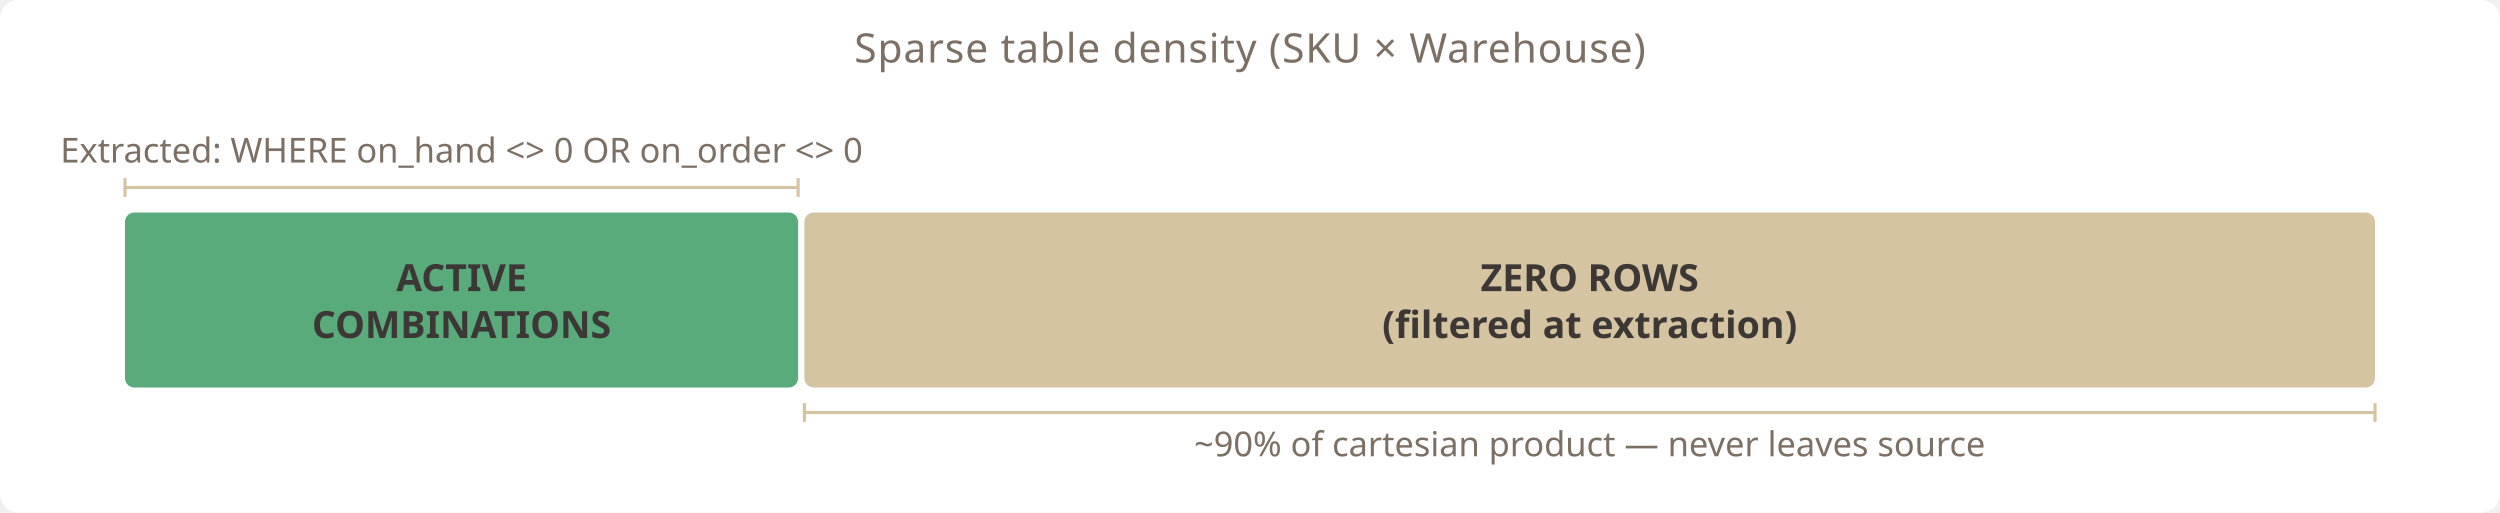
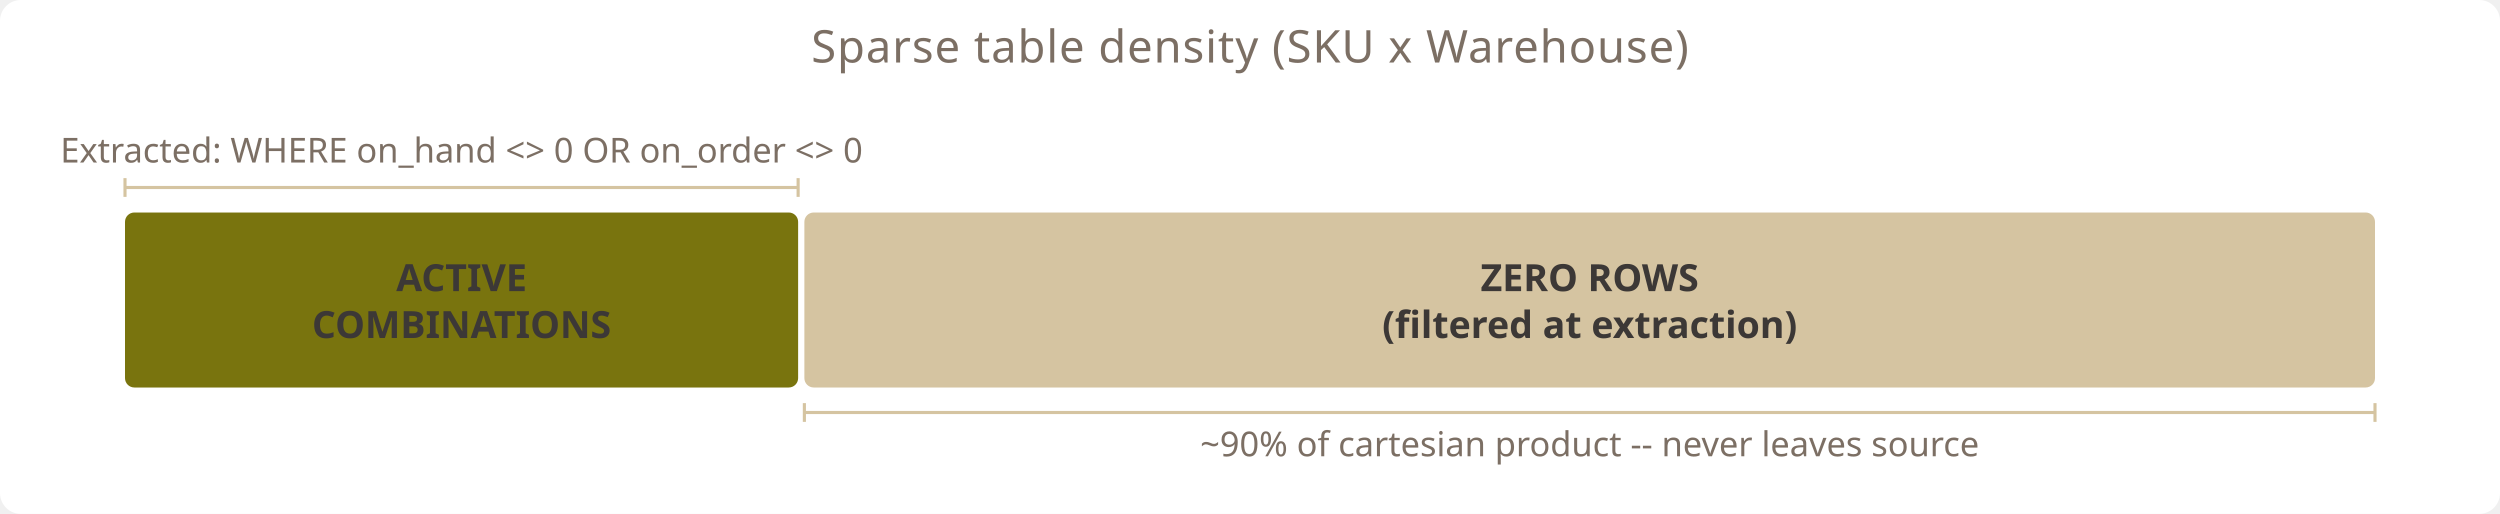
- <svg xmlns="http://www.w3.org/2000/svg" width="800" height="164" viewBox="0 0 800 164">
-   <rect x="0" y="0" width="800" height="164" fill="#ffffff" rx="6" />
-   <text x="400" y="20" text-anchor="middle" fill="#7c6f64" font-family="'Segoe UI', system-ui, sans-serif" font-size="13" letter-spacing="0.3">Sparse table density (SKU × Warehouse)</text>
-   <rect x="40" y="68" width="215.4" height="56" fill="#5aab7b" rx="3" />
-   <text x="147.7" y="88.5" text-anchor="middle" dominant-baseline="central" fill="#3c3836" font-family="'Segoe UI', system-ui, sans-serif" font-size="12" font-weight="600">ACTIVE</text>
-   <text x="147.7" y="103.5" text-anchor="middle" dominant-baseline="central" fill="#3c3836" font-family="'Segoe UI', system-ui, sans-serif" font-size="12" font-weight="600">COMBINATIONS</text>
-   <rect x="257.4" y="68" width="502.6" height="56" fill="#d5c4a1" rx="3" />
-   <text x="508.7" y="88.5" text-anchor="middle" dominant-baseline="central" fill="#3c3836" font-family="'Segoe UI', system-ui, sans-serif" font-size="12" font-weight="600">ZERO ROWS</text>
-   <text x="508.7" y="103.5" text-anchor="middle" dominant-baseline="central" fill="#3c3836" font-family="'Segoe UI', system-ui, sans-serif" font-size="12" font-weight="600">(filtered at extraction)</text>
-   <line x1="40" y1="60" x2="255.4" y2="60" stroke="#d5c4a1" stroke-width="1" />
-   <line x1="40" y1="57" x2="40" y2="63" stroke="#d5c4a1" stroke-width="1" />
-   <line x1="255.4" y1="57" x2="255.4" y2="63" stroke="#d5c4a1" stroke-width="1" />
-   <text x="147.7" y="52" text-anchor="middle" fill="#7c6f64" font-family="'Segoe UI', system-ui, sans-serif" font-size="11">Extracted: WHERE on_hand &lt;&gt; 0 OR on_order &lt;&gt; 0</text>
-   <line x1="257.4" y1="132" x2="760" y2="132" stroke="#d5c4a1" stroke-width="1" />
-   <line x1="257.4" y1="129" x2="257.4" y2="135" stroke="#d5c4a1" stroke-width="1" />
-   <line x1="760" y1="129" x2="760" y2="135" stroke="#d5c4a1" stroke-width="1" />
-   <text x="508.7" y="146" text-anchor="middle" fill="#7c6f64" font-family="'Segoe UI', system-ui, sans-serif" font-size="11">~90% of cartesian product — never leaves source</text>
+ <svg xmlns="http://www.w3.org/2000/svg" width="720" height="148" viewBox="0 0 720 148">
+   <rect x="0" y="0" width="720" height="148" fill="#ffffff" rx="6" />
+   <text x="360" y="18" text-anchor="middle" fill="#7c6f64" font-family="'Segoe UI', system-ui, sans-serif" font-size="13" letter-spacing="0.3">Sparse table density (SKU x Warehouse)</text>
+   <g transform="scale(0.9)">
+     <rect x="40" y="68" width="215.4" height="56" fill="#79740e" rx="3" />
+     <text x="147.7" y="88.5" text-anchor="middle" dominant-baseline="central" fill="#3c3836" font-family="'Segoe UI', system-ui, sans-serif" font-size="12" font-weight="600">ACTIVE</text>
+     <text x="147.7" y="103.5" text-anchor="middle" dominant-baseline="central" fill="#3c3836" font-family="'Segoe UI', system-ui, sans-serif" font-size="12" font-weight="600">COMBINATIONS</text>
+     <rect x="257.4" y="68" width="502.6" height="56" fill="#d5c4a1" rx="3" />
+     <text x="508.7" y="88.5" text-anchor="middle" dominant-baseline="central" fill="#3c3836" font-family="'Segoe UI', system-ui, sans-serif" font-size="12" font-weight="600">ZERO ROWS</text>
+     <text x="508.7" y="103.5" text-anchor="middle" dominant-baseline="central" fill="#3c3836" font-family="'Segoe UI', system-ui, sans-serif" font-size="12" font-weight="600">(filtered at extraction)</text>
+     <line x1="40" y1="60" x2="255.4" y2="60" stroke="#d5c4a1" stroke-width="1" />
+     <line x1="40" y1="57" x2="40" y2="63" stroke="#d5c4a1" stroke-width="1" />
+     <line x1="255.4" y1="57" x2="255.4" y2="63" stroke="#d5c4a1" stroke-width="1" />
+     <text x="147.7" y="52" text-anchor="middle" fill="#7c6f64" font-family="'Segoe UI', system-ui, sans-serif" font-size="11">Extracted: WHERE on_hand &lt;&gt; 0 OR on_order &lt;&gt; 0</text>
+     <line x1="257.4" y1="132" x2="760" y2="132" stroke="#d5c4a1" stroke-width="1" />
+     <line x1="257.4" y1="129" x2="257.4" y2="135" stroke="#d5c4a1" stroke-width="1" />
+     <line x1="760" y1="129" x2="760" y2="135" stroke="#d5c4a1" stroke-width="1" />
+     <text x="508.7" y="146" text-anchor="middle" fill="#7c6f64" font-family="'Segoe UI', system-ui, sans-serif" font-size="11">~90% of cartesian product -- never leaves source</text>
+   </g>
</svg>
